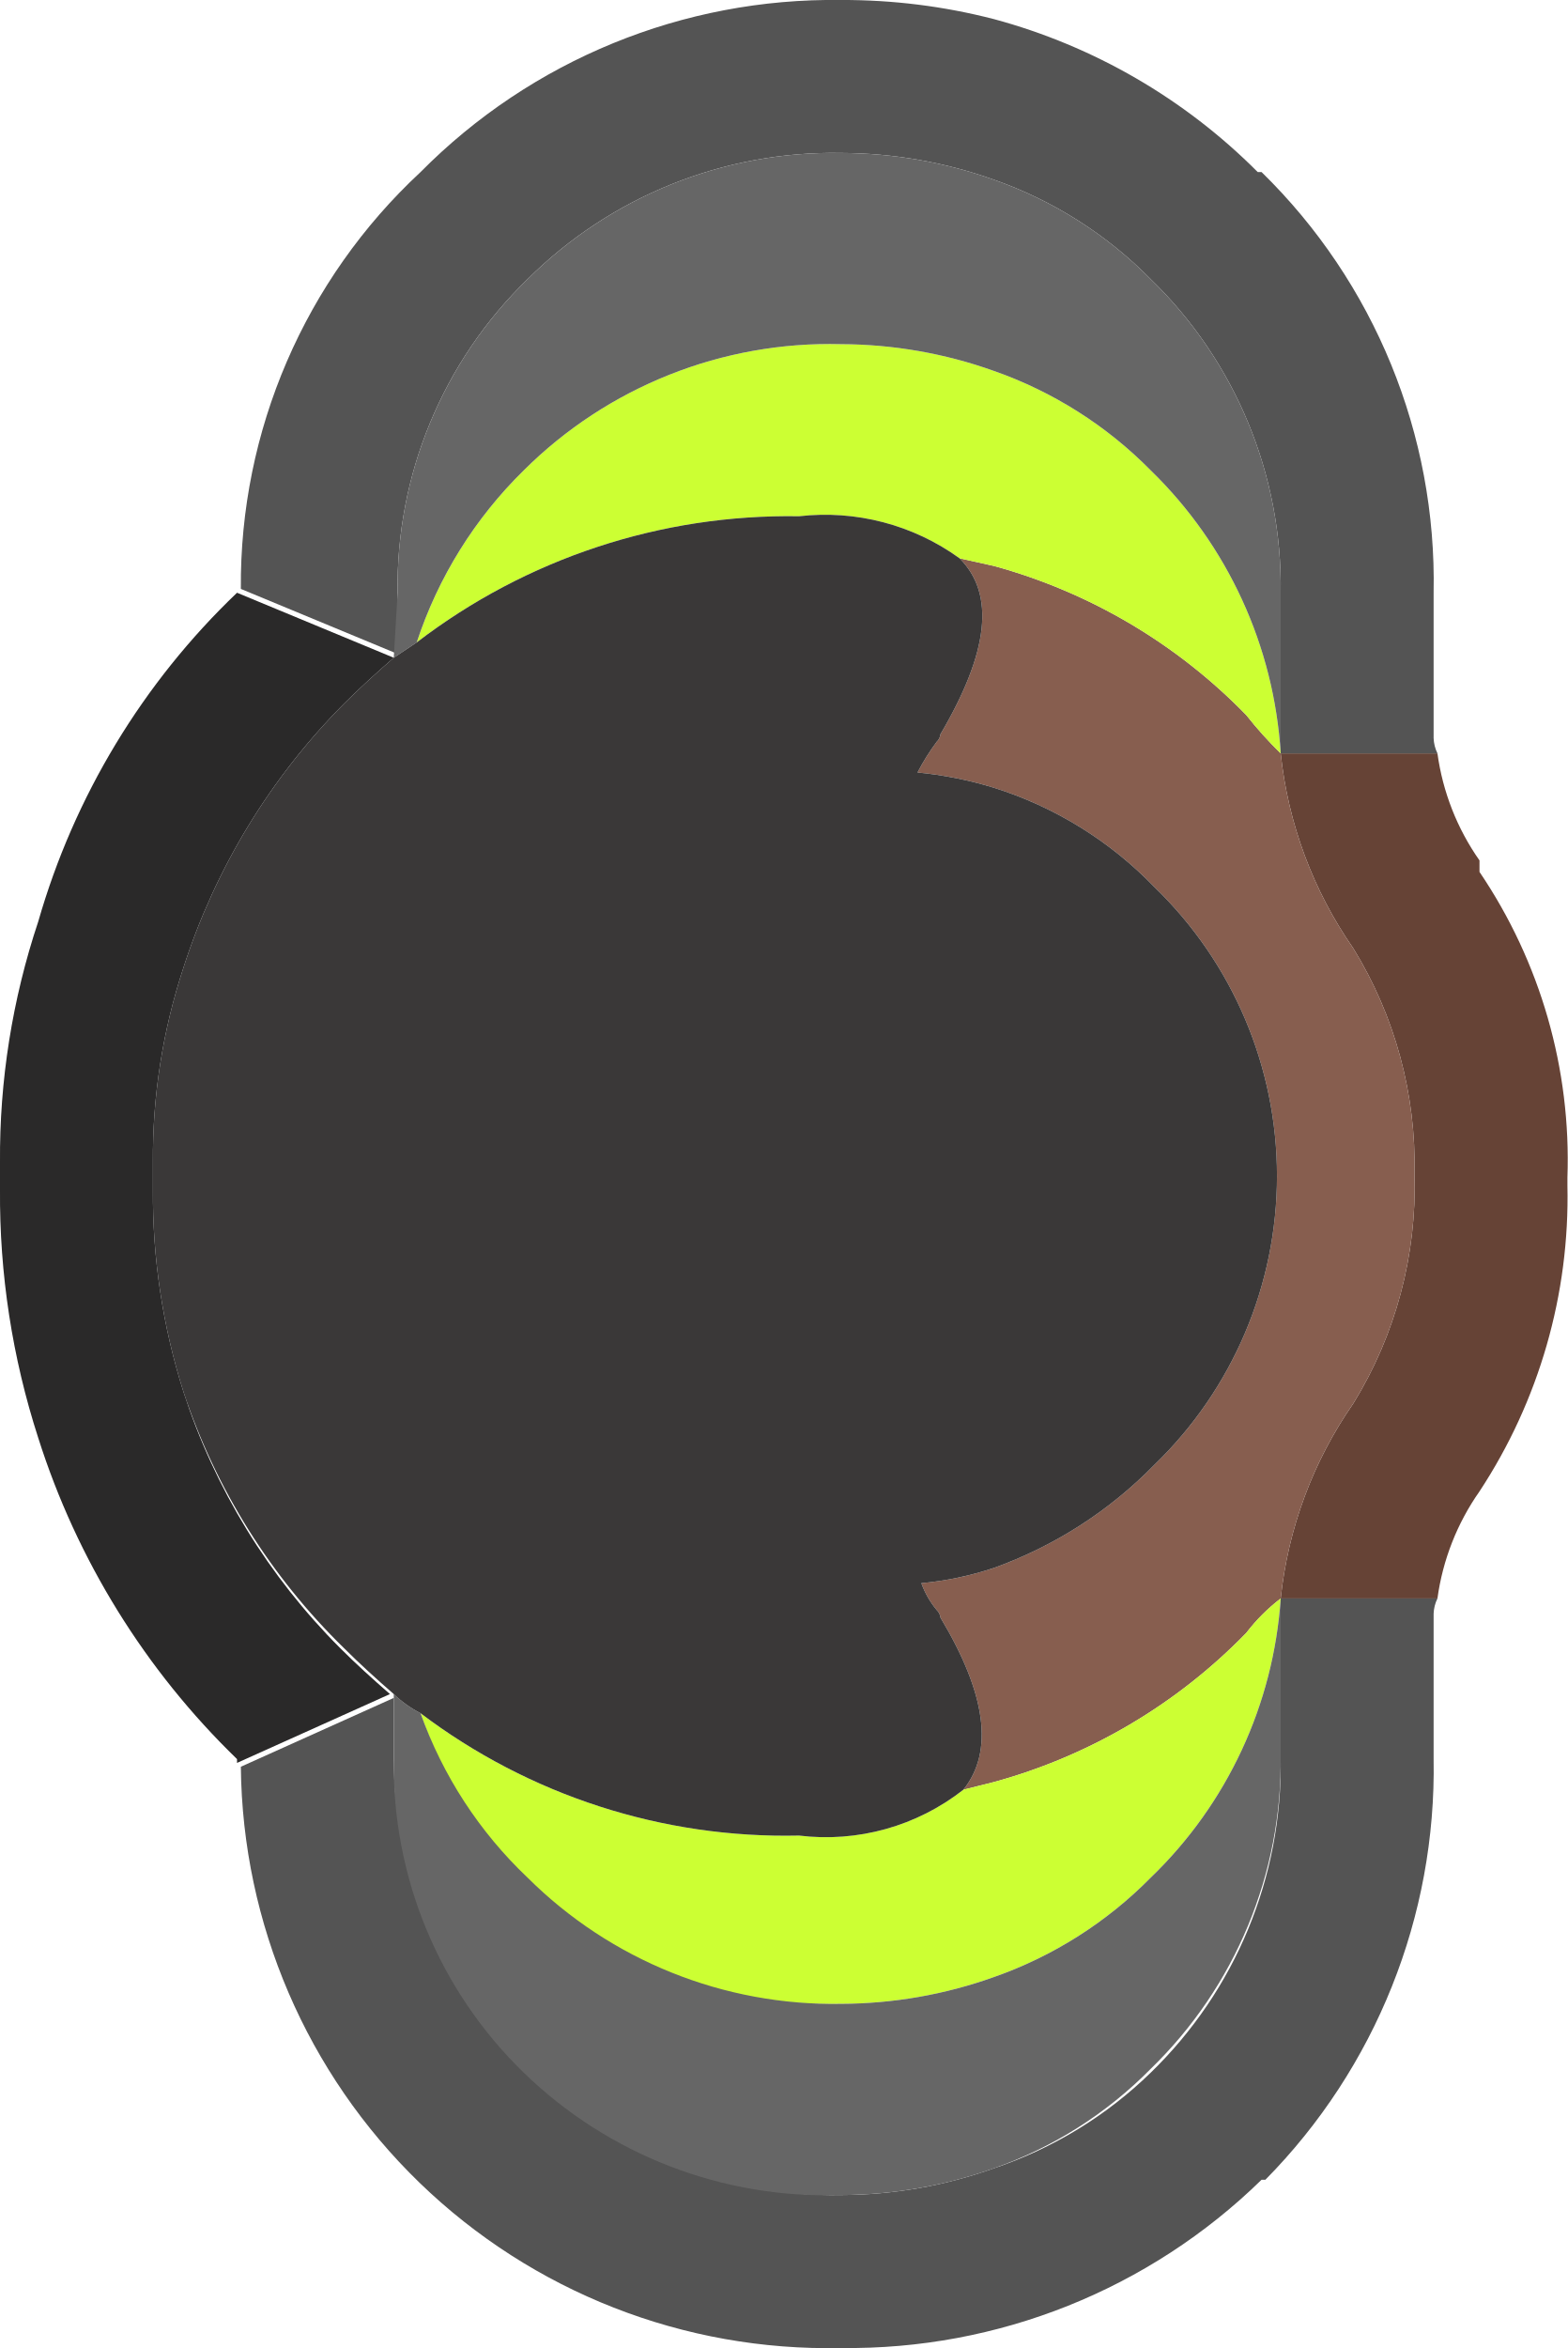
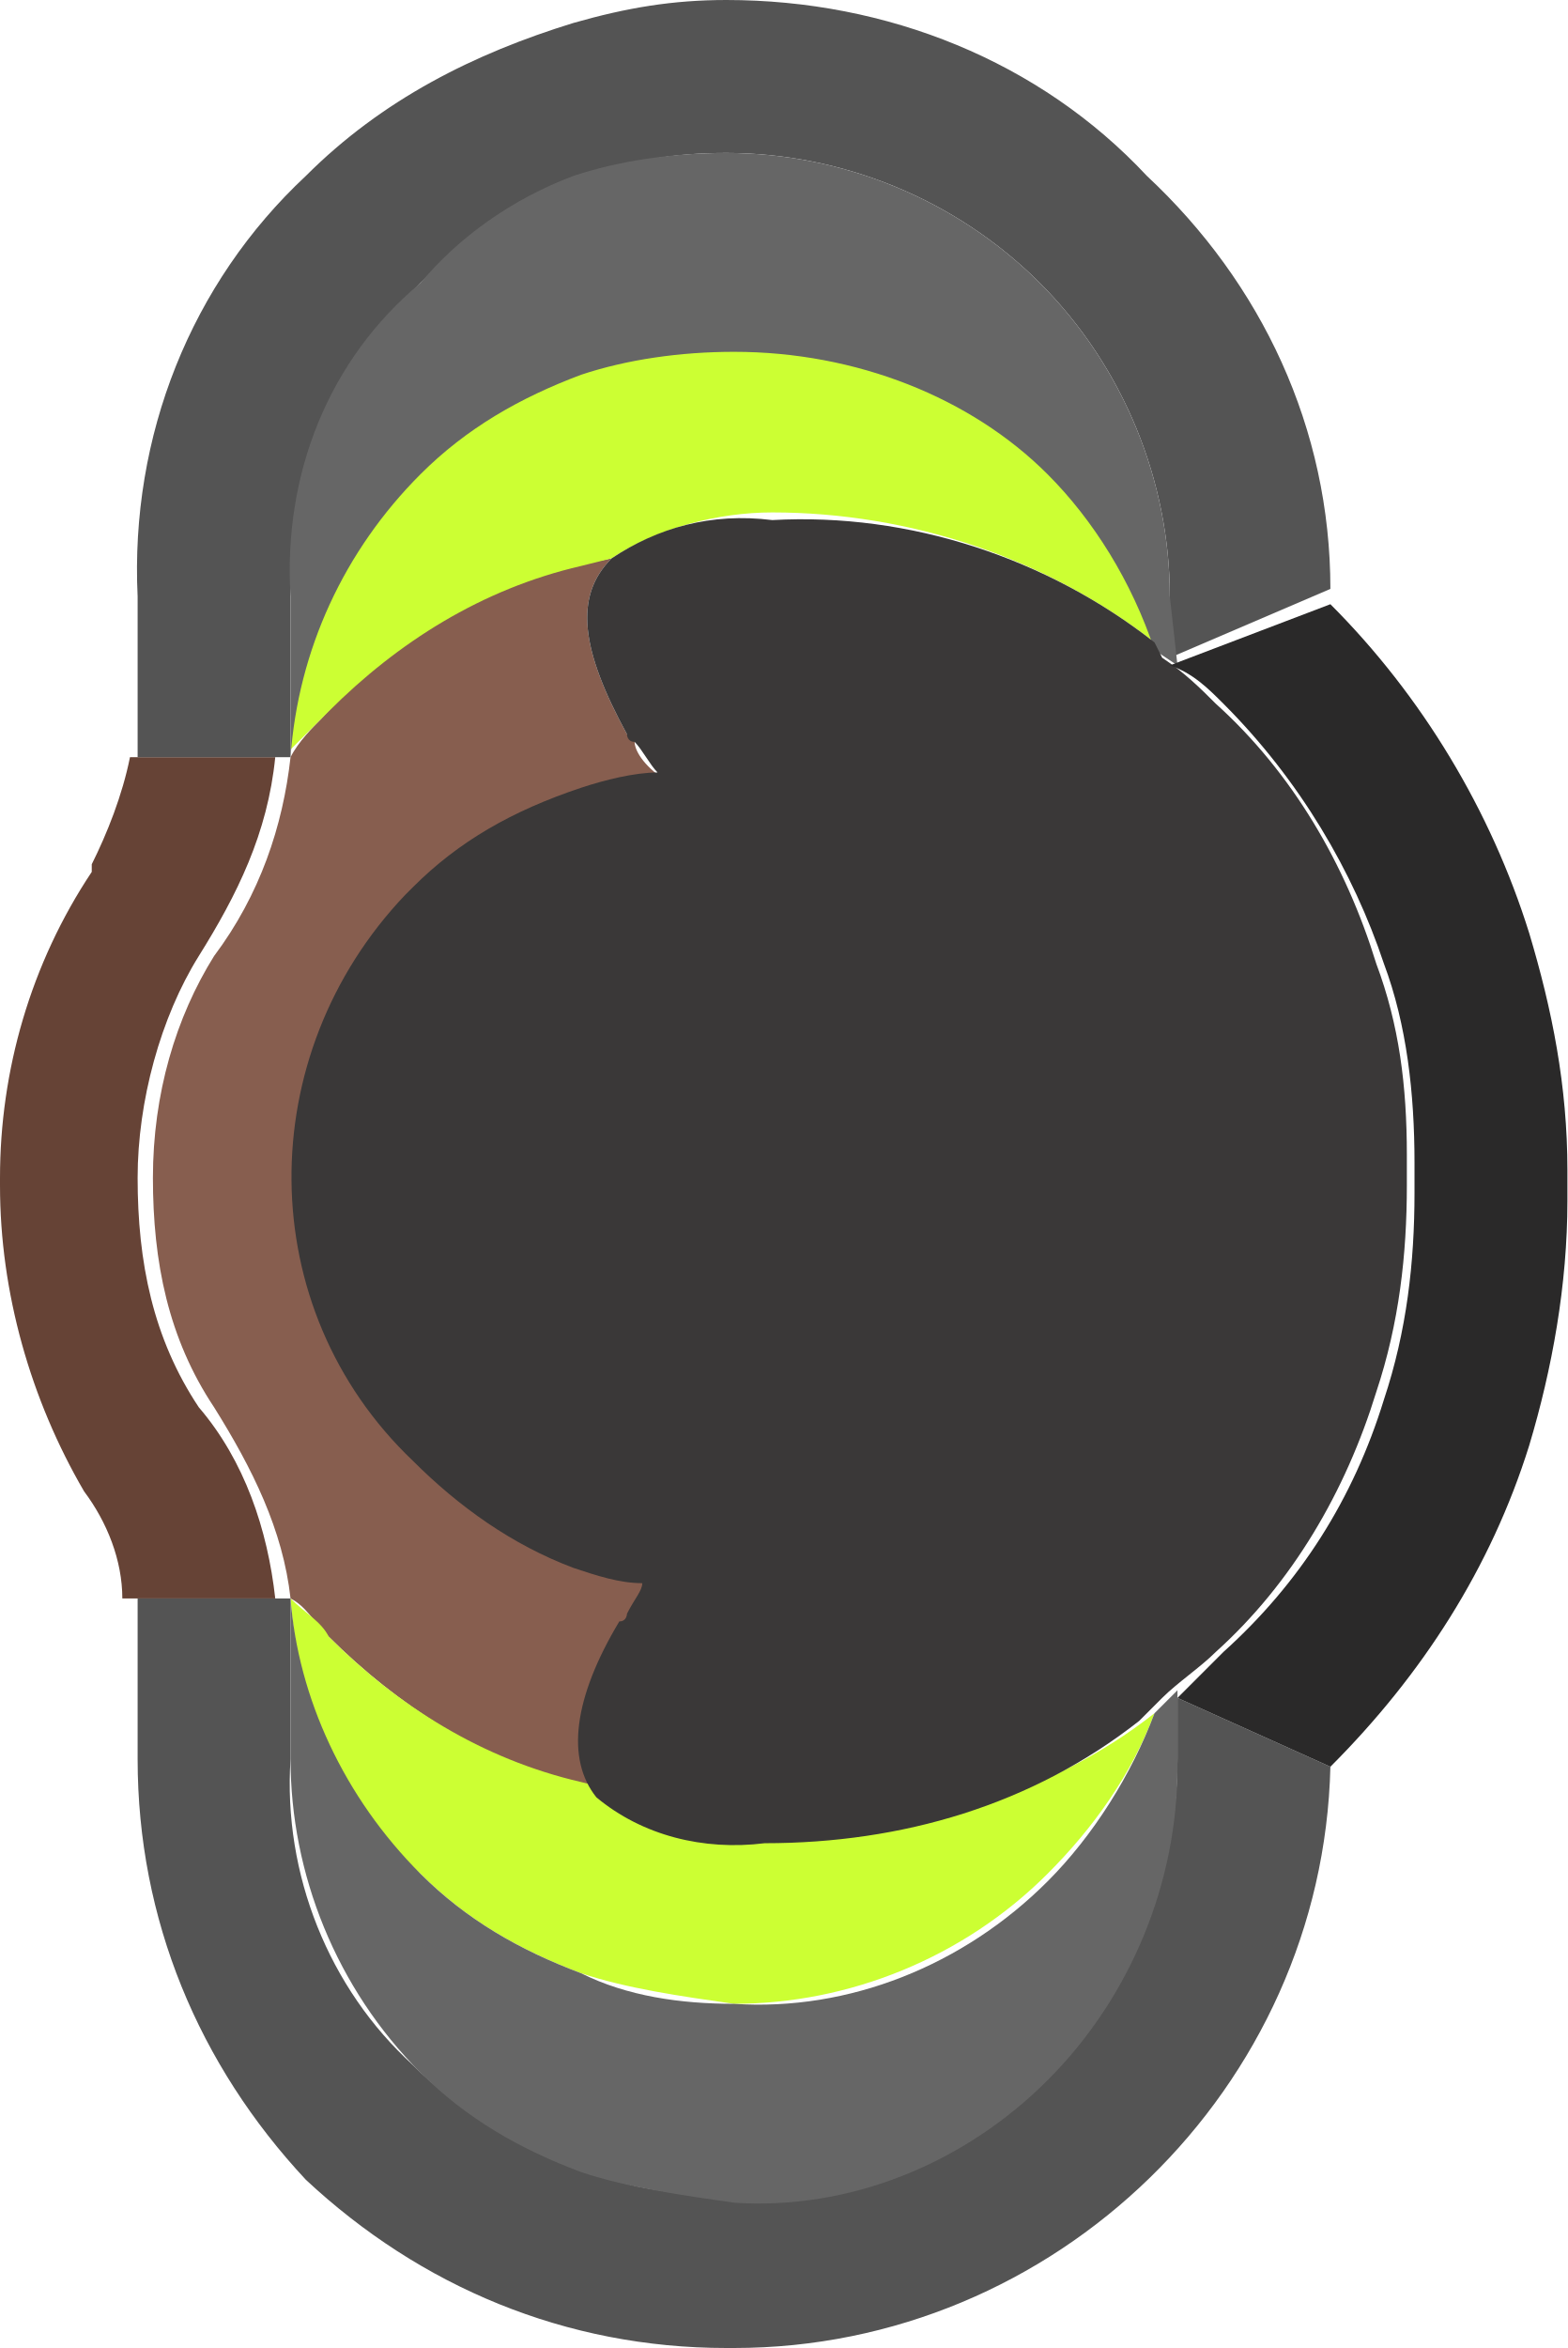
- <svg xmlns="http://www.w3.org/2000/svg" viewBox="0 0 20.5 30.7">
-   <defs>
-     <style>.cls-1{fill:#664336;}.cls-2{fill:#875e4f;}.cls-3{fill:#cf3;}.cls-4{fill:#545454;}.cls-5{fill:#666;}.cls-6{fill:#3a3838;}.cls-7{fill:#2a2929;}</style>
-   </defs>
-   <g id="Capa_2" data-name="Capa 2">
-     <g id="Capa_1-2" data-name="Capa 1">
-       <g id="Layer0_74_FILL" data-name="Layer0 74 FILL">
-         <path class="cls-1" d="M19.35,11.25a3.19,3.19,0,0,1-.55-1.4H16.75a5.47,5.47,0,0,0,.95,2.55,5.4,5.4,0,0,1,.8,2.95,5.4,5.4,0,0,1-.8,3,5.47,5.47,0,0,0-.95,2.55v0H18.8v0a3.19,3.19,0,0,1,.55-1.4,7,7,0,0,0,1.15-4v-.1a6.71,6.71,0,0,0-1.15-4Z" />
-         <path class="cls-2" d="M13,7.4l-.45-.1c.47.47.38,1.23-.25,2.3a.16.16,0,0,1-.05.1,2.92,2.92,0,0,0-.25.4,5.06,5.06,0,0,1,1,.2,5,5,0,0,1,2.1,1.3,5.25,5.25,0,0,1,0,7.55A5.56,5.56,0,0,1,13,20.5a4.22,4.22,0,0,1-.95.2,1.17,1.17,0,0,0,.2.35.16.16,0,0,1,.05.1q.9,1.5.3,2.25l.4-.1a7.29,7.29,0,0,0,3.3-1.95,2.4,2.4,0,0,1,.45-.45v0a5.47,5.47,0,0,1,.95-2.55,5.4,5.4,0,0,0,.8-3,5.4,5.4,0,0,0-.8-2.95,5.47,5.47,0,0,1-.95-2.55,5.07,5.07,0,0,1-.45-.5A7.29,7.29,0,0,0,13,7.4Z" />
-         <path class="cls-3" d="M6.85,24.55A5.67,5.67,0,0,0,11,26.2,6,6,0,0,0,13,25.85a5.38,5.38,0,0,0,2.05-1.3,5.59,5.59,0,0,0,1.7-3.65,2.4,2.4,0,0,0-.45.45A7.29,7.29,0,0,1,13,23.3l-.4.1a2.91,2.91,0,0,1-2.15.6A7.91,7.91,0,0,1,5.5,22.4a5.51,5.51,0,0,0,1.35,2.15m0-18.4A5.6,5.6,0,0,0,5.45,8.4a8,8,0,0,1,5-1.65,3,3,0,0,1,2.1.55l.45.1a7.29,7.29,0,0,1,3.3,1.95,5.07,5.07,0,0,0,.45.5,5.65,5.65,0,0,0-1.7-3.7A5.38,5.38,0,0,0,13,4.85,6,6,0,0,0,11,4.5,5.67,5.67,0,0,0,6.85,6.15Z" />
-         <path class="cls-4" d="M5.15,23v-.8l-2,.9A7.68,7.68,0,0,0,11,30.7a7.73,7.73,0,0,0,5.5-2.2h.05A7.64,7.64,0,0,0,18.75,23V21.1a.49.49,0,0,1,.05-.2H16.75V23a5.6,5.6,0,0,1-1.7,4.1A5.38,5.38,0,0,1,13,28.35,6,6,0,0,1,11,28.7a5.67,5.67,0,0,1-4.1-1.65A5.6,5.6,0,0,1,5.15,23M3.15,7.7l0,0,2.05.85V7.75a5.6,5.6,0,0,1,1.7-4.1A5.67,5.67,0,0,1,11,2,6,6,0,0,1,13,2.35a5.38,5.38,0,0,1,2.05,1.3,5.6,5.6,0,0,1,1.7,4.1v2.1H18.8a.49.49,0,0,1-.05-.2V7.75a7.48,7.48,0,0,0-2.25-5.5h-.05A7.7,7.7,0,0,0,13,.25,7.89,7.89,0,0,0,11,0a7.59,7.59,0,0,0-5.5,2.25A7.36,7.36,0,0,0,3.15,7.7Z" />
-         <path class="cls-5" d="M5.15,22.15V23a5.6,5.6,0,0,0,1.7,4.1A5.67,5.67,0,0,0,11,28.7,6,6,0,0,0,13,28.35a5.38,5.38,0,0,0,2.05-1.3,5.6,5.6,0,0,0,1.7-4.1V20.9a5.59,5.59,0,0,1-1.7,3.65A5.38,5.38,0,0,1,13,25.85,6,6,0,0,1,11,26.2a5.67,5.67,0,0,1-4.1-1.65A5.51,5.51,0,0,1,5.5,22.4a1.48,1.48,0,0,1-.35-.25m0-13.55.3-.2a5.6,5.6,0,0,1,1.4-2.25A5.67,5.67,0,0,1,11,4.5,6,6,0,0,1,13,4.85a5.38,5.38,0,0,1,2.05,1.3,5.65,5.65,0,0,1,1.7,3.7V7.75a5.6,5.6,0,0,0-1.7-4.1A5.38,5.38,0,0,0,13,2.35,6,6,0,0,0,11,2a5.67,5.67,0,0,0-4.1,1.65,5.6,5.6,0,0,0-1.7,4.1Z" />
-         <path class="cls-6" d="M5.15,8.6c-.23.2-.45.4-.65.6a8.65,8.65,0,0,0-2.1,3.45A7.92,7.92,0,0,0,2,15.2v.35a8.54,8.54,0,0,0,.4,2.65,8.38,8.38,0,0,0,2.1,3.35c.2.2.42.4.65.6a1.48,1.48,0,0,0,.35.25A7.91,7.91,0,0,0,10.45,24a2.91,2.91,0,0,0,2.15-.6q.6-.75-.3-2.25a.16.16,0,0,0-.05-.1,1.17,1.17,0,0,1-.2-.35,4.22,4.22,0,0,0,.95-.2,5.56,5.56,0,0,0,2.1-1.35,5.25,5.25,0,0,0,0-7.55A5,5,0,0,0,13,10.3a5.06,5.06,0,0,0-1-.2,2.92,2.92,0,0,1,.25-.4.16.16,0,0,0,.05-.1c.63-1.07.72-1.83.25-2.3a3,3,0,0,0-2.1-.55,8,8,0,0,0-5,1.65Z" />
-         <path class="cls-7" d="M4.5,9.2c.2-.2.42-.4.65-.6L3.1,7.75v0A9.61,9.61,0,0,0,.5,12.05,9.72,9.72,0,0,0,0,15.2v.35A10.3,10.3,0,0,0,.5,18.8,10.1,10.1,0,0,0,3.1,23l0,.05,2-.9c-.23-.2-.45-.4-.65-.6A8.38,8.38,0,0,1,2.4,18.2,8.54,8.54,0,0,1,2,15.55V15.2a7.92,7.92,0,0,1,.4-2.55A8.65,8.65,0,0,1,4.5,9.2Z" />
+ <svg xmlns="http://www.w3.org/2000/svg" version="1.1" id="Capa_1" x="0px" y="0px" viewBox="0 0 20.5 30.7" style="enable-background:new 0 0 20.5 30.7;" xml:space="preserve">
+   <style type="text/css">
+ 	.st0{fill:#664336;}
+ 	.st1{fill:#875E4F;}
+ 	.st2{fill:#CCFF33;}
+ 	.st3{fill:#545454;}
+ 	.st4{fill:#666666;}
+ 	.st5{fill:#3A3838;}
+ 	.st6{fill:#2A2929;}
+ </style>
+   <g id="Capa_2_1_">
+     <g id="Capa_1-2">
+       <g id="Layer0_74_FILL">
+         <path class="st0" d="M1.2,11.4C0.4,12.6,0,14,0,15.4v0.1c0,1.4,0.4,2.8,1.1,4c0.3,0.4,0.5,0.9,0.5,1.4l0,0h2l0,0     c-0.1-0.9-0.4-1.8-1-2.5c-0.6-0.9-0.8-1.9-0.8-3c0-1,0.3-2.1,0.8-2.9c0.5-0.8,0.9-1.6,1-2.6H1.7c-0.1,0.5-0.3,1-0.5,1.4L1.2,11.4     z" />
+         <path class="st1" d="M4.2,9.4C4.1,9.5,3.9,9.7,3.8,9.9c-0.1,0.9-0.4,1.8-1,2.6C2.3,13.3,2,14.3,2,15.4c0,1.1,0.2,2.1,0.8,3     c0.5,0.8,0.9,1.6,1,2.5l0,0c0.2,0.1,0.3,0.3,0.5,0.5c0.9,0.9,2,1.6,3.3,2l0.4,0.1c-0.4-0.5-0.3-1.3,0.3-2.3c0,0,0-0.1,0.1-0.1     c0.1-0.1,0.2-0.2,0.2-0.4c-0.3,0-0.6-0.1-0.9-0.2c-0.8-0.3-1.5-0.7-2.1-1.3c0,0-0.1-0.1-0.1-0.1c-2-2.1-2-5.4,0.1-7.4     c0.6-0.6,1.3-1,2.1-1.3c0.3-0.1,0.7-0.2,1-0.2C8.4,10,8.3,9.8,8.3,9.7c0,0,0-0.1-0.1-0.1C7.6,8.5,7.5,7.8,8,7.3L7.5,7.4     C6.2,7.7,5.1,8.4,4.2,9.4z" />
+         <path class="st2" d="M13.7,24.5c0.6-0.6,1.1-1.3,1.4-2.1c-1.4,1.1-3.2,1.6-5,1.6c-0.8,0.1-1.5-0.1-2.1-0.6l-0.4-0.1     c-1.3-0.3-2.4-1-3.3-1.9c-0.1-0.2-0.3-0.3-0.5-0.5c0.1,1.4,0.7,2.7,1.7,3.6c0.6,0.6,1.3,1,2.1,1.3c0.6,0.2,1.3,0.3,2,0.4     C11.1,26.2,12.6,25.6,13.7,24.5 M9.5,4.5c-0.7,0-1.4,0.1-2,0.3C6.7,5.1,6,5.6,5.5,6.1c-1,1-1.6,2.3-1.7,3.7     c0.2-0.2,0.3-0.3,0.5-0.5c0.9-0.9,2-1.6,3.3-1.9L8,7.3c0.6-0.4,1.4-0.6,2.1-0.6c1.8,0,3.6,0.6,5,1.7c-0.3-0.9-0.8-1.6-1.4-2.3     C12.6,5.1,11.1,4.5,9.5,4.5z" />
+         <path class="st3" d="M15.4,23c0,1.5-0.6,3-1.8,4.1c-1.1,1.1-2.6,1.7-4.1,1.6c-0.7,0-1.4-0.1-2-0.4c-0.8-0.3-1.5-0.7-2.1-1.3     C4.3,26,3.7,24.5,3.8,23v-2.1h-2c0,0.1,0,0.1,0,0.2V23c0,2.1,0.8,4,2.2,5.5h0c1.5,1.4,3.4,2.2,5.5,2.2c0,0,0.1,0,0.1,0     c4.2,0,7.7-3.4,7.8-7.6l-2-0.9V23 M15,2.3C13.6,0.8,11.6,0,9.5,0c-0.7,0-1.3,0.1-2,0.3c-1.3,0.4-2.5,1-3.5,2h0     C2.5,3.7,1.7,5.7,1.8,7.8v1.9c0,0.1,0,0.1,0,0.2h2V7.8c0-1.5,0.6-3,1.7-4.1c0.6-0.6,1.3-1,2.1-1.3C8.1,2.1,8.8,2,9.5,2     c1.5,0,3,0.6,4.1,1.7c1.1,1.1,1.7,2.6,1.7,4.1v0.8l2.1-0.9l0,0C17.4,5.6,16.5,3.7,15,2.3z" />
+         <path class="st4" d="M15.4,22.1c-0.1,0.1-0.2,0.2-0.3,0.3c-0.3,0.8-0.8,1.6-1.4,2.2c-1.1,1.1-2.6,1.7-4.1,1.6     c-0.7,0-1.4-0.1-2-0.4c-0.8-0.3-1.5-0.7-2.1-1.3c-1-1-1.6-2.3-1.7-3.6V23c0,1.5,0.6,3,1.7,4.1c0.6,0.6,1.3,1,2.1,1.3     c0.6,0.2,1.3,0.3,2,0.4c1.5,0.1,3-0.5,4.1-1.6c1.1-1.1,1.7-2.6,1.7-4.1V22.1 M15.3,7.8c0-1.5-0.6-3-1.7-4.1C12.5,2.6,11,2,9.5,2     c-0.7,0-1.4,0.1-2,0.3C6.7,2.6,6,3.1,5.5,3.7C4.3,4.7,3.7,6.2,3.8,7.8v2.1c0.1-1.4,0.7-2.7,1.7-3.7c0.6-0.6,1.3-1,2.1-1.3     c0.6-0.2,1.3-0.3,2-0.3c1.6,0,3.1,0.6,4.1,1.6c0.6,0.6,1.1,1.4,1.4,2.3l0.3,0.2L15.3,7.8z" />
+         <path class="st5" d="M15.1,8.4c-1.4-1.1-3.2-1.7-5-1.6C9.3,6.7,8.6,6.9,8,7.3C7.5,7.8,7.6,8.5,8.2,9.6c0,0,0,0.1,0.1,0.1     c0.1,0.1,0.2,0.3,0.3,0.4c-0.3,0-0.7,0.1-1,0.2C6.7,10.6,6,11,5.4,11.6c0,0-0.1,0.1-0.1,0.1c-2,2.1-2,5.4,0.1,7.4     c0.6,0.6,1.3,1.1,2.1,1.4c0.3,0.1,0.6,0.2,0.9,0.2c0,0.1-0.1,0.2-0.2,0.4c0,0,0,0.1-0.1,0.1c-0.6,1-0.7,1.8-0.3,2.3     c0.6,0.5,1.4,0.7,2.2,0.6c1.8,0,3.5-0.5,4.9-1.6c0.1-0.1,0.2-0.2,0.3-0.3c0.2-0.2,0.5-0.4,0.7-0.6c1-0.9,1.7-2.1,2.1-3.4     c0.3-0.9,0.4-1.8,0.4-2.7v-0.4c0-0.9-0.1-1.7-0.4-2.5c-0.4-1.3-1.1-2.5-2.1-3.4c-0.2-0.2-0.4-0.4-0.7-0.6L15.1,8.4z" />
+         <path class="st6" d="M18.1,12.6c0.3,0.8,0.4,1.7,0.4,2.6v0.4c0,0.9-0.1,1.8-0.4,2.7c-0.4,1.3-1.1,2.4-2.1,3.3     c-0.2,0.2-0.4,0.4-0.6,0.6l2,0.9v0c1.2-1.2,2.1-2.6,2.6-4.2c0.3-1,0.5-2.1,0.5-3.2v-0.4c0-1.1-0.2-2.1-0.5-3.1     c-0.5-1.6-1.4-3.1-2.6-4.3l0,0l-2.1,0.8C15.6,8.8,15.8,9,16,9.2C17,10.2,17.7,11.4,18.1,12.6z" />
      </g>
    </g>
  </g>
</svg>
